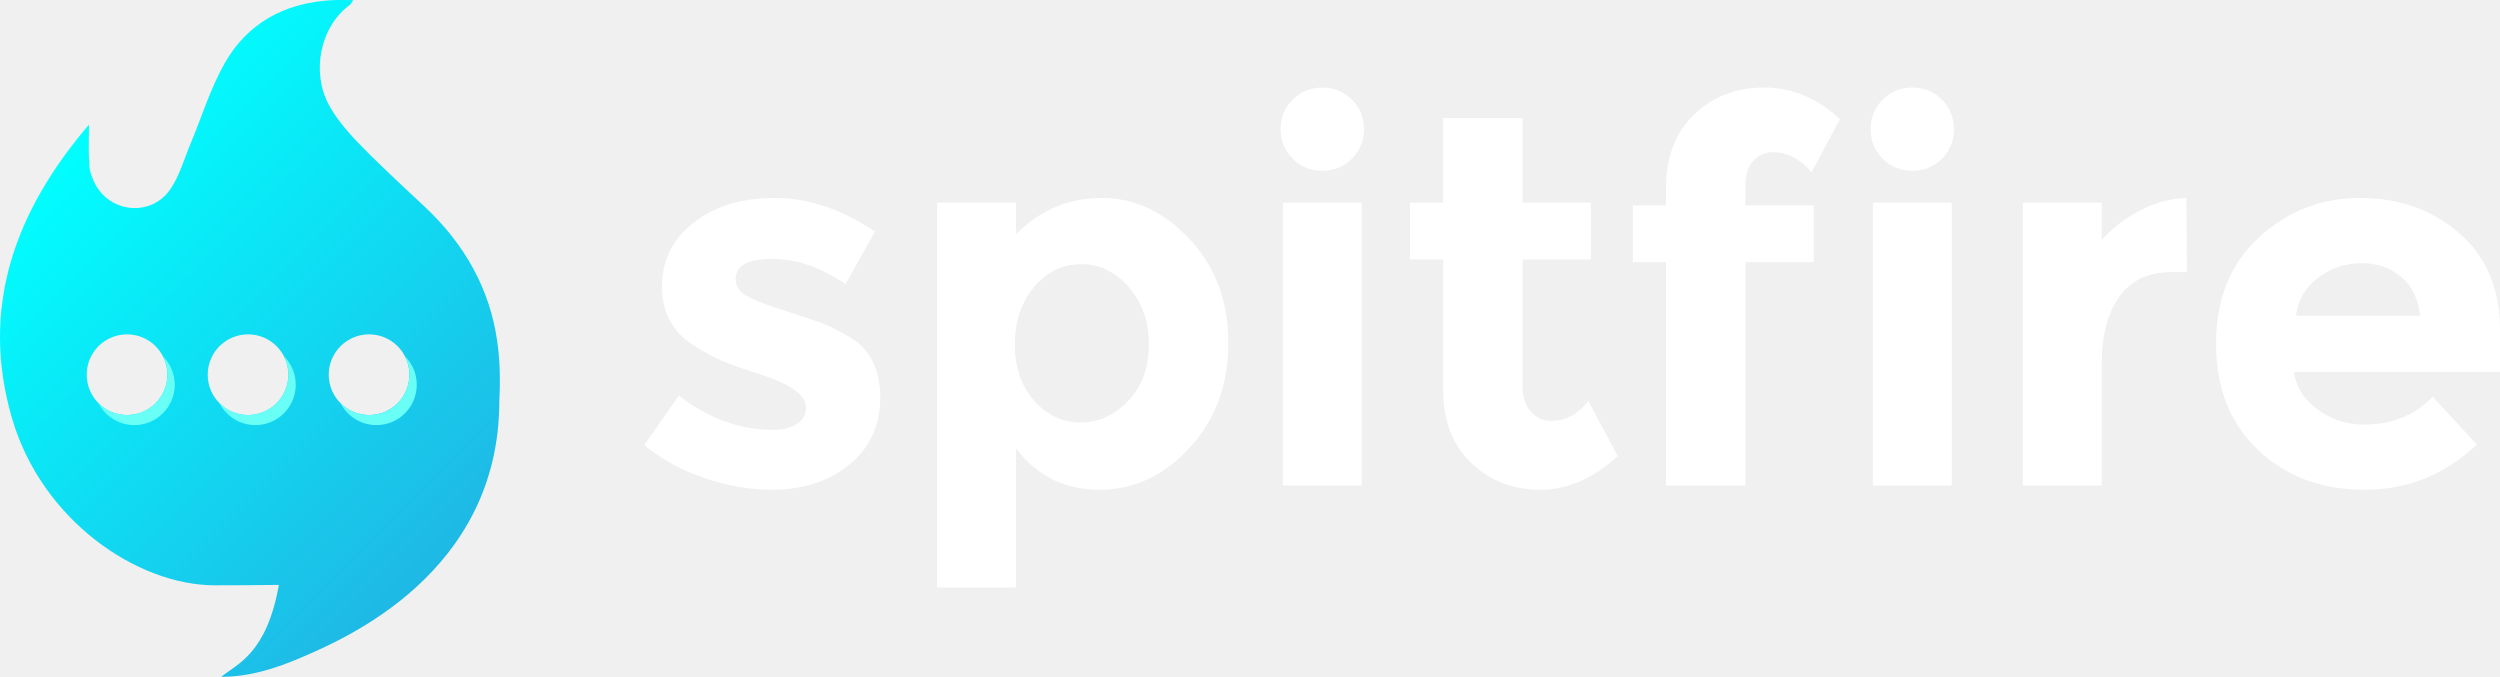
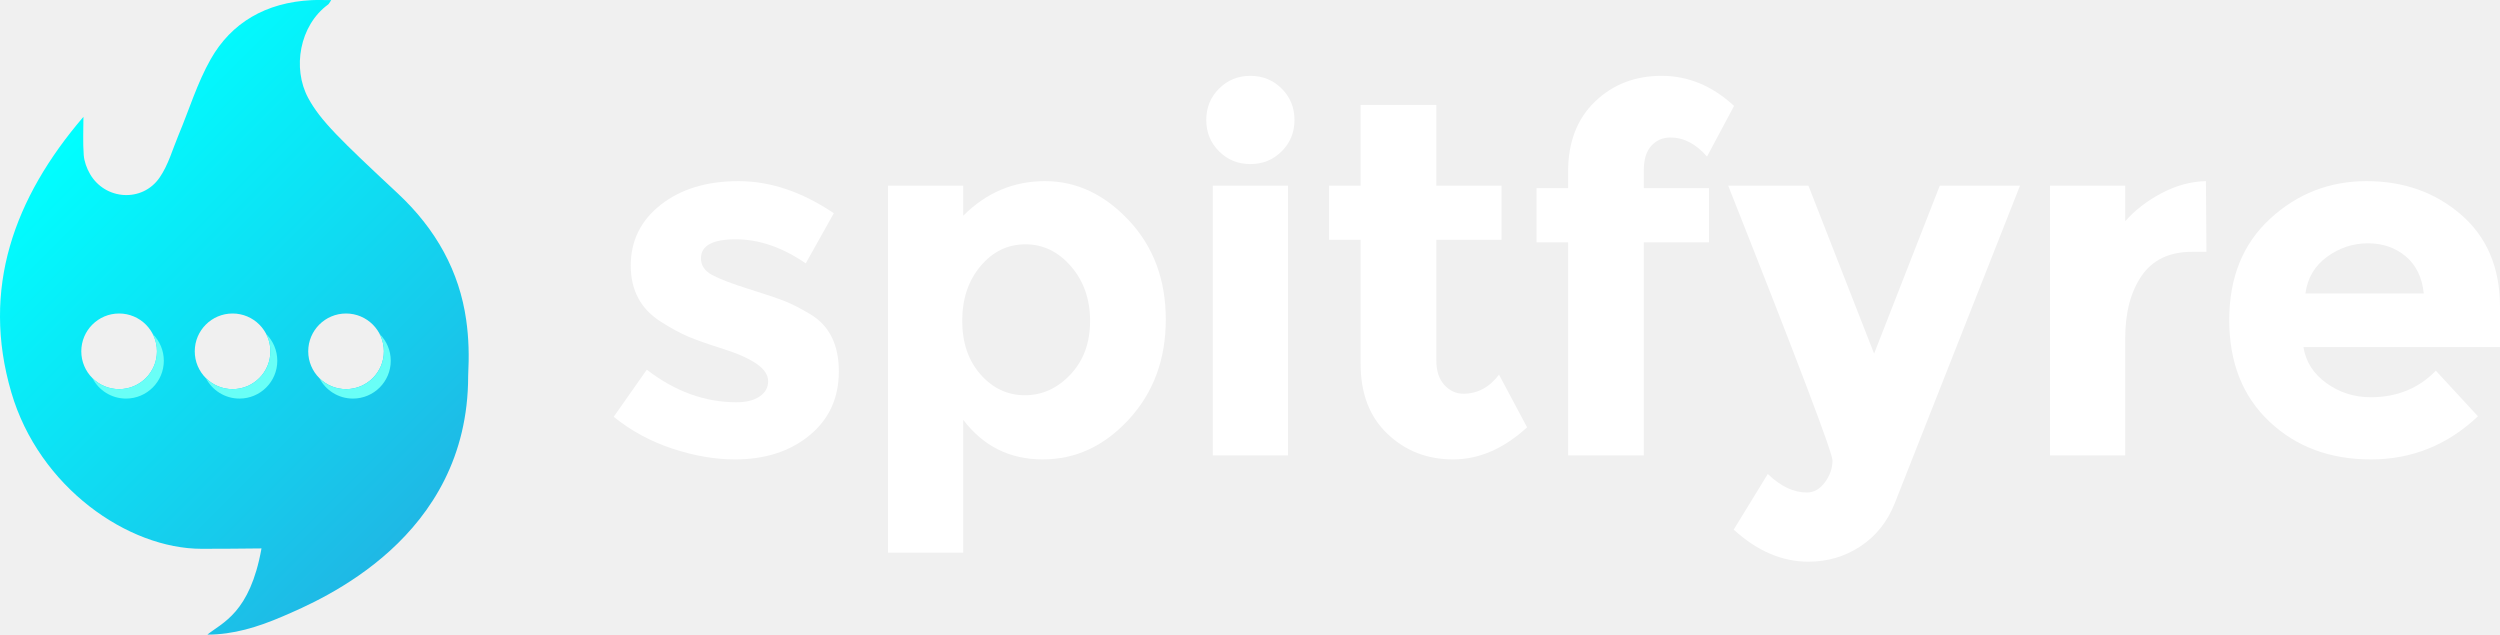
- <svg xmlns="http://www.w3.org/2000/svg" version="1.1" id="Layer_1" x="0px" y="0px" viewBox="0 0 481 130.223" style="enable-background:new 0 0 481 130.223;" xml:space="preserve">
-   <g>
-     <path style="fill:#FFFFFF;" d="M169.354,76.476c0,5.362-1.972,9.661-5.918,12.898s-8.952,4.855-15.022,4.855   c-4.046,0-8.262-0.725-12.646-2.175c-4.385-1.449-8.329-3.591-11.836-6.425l6.677-9.509c5.664,4.386,11.7,6.575,18.107,6.575   c1.955,0,3.505-0.387,4.653-1.163c1.146-0.774,1.72-1.804,1.72-3.086c0-1.28-0.794-2.46-2.377-3.54   c-1.585-1.078-3.879-2.09-6.878-3.035c-3.002-0.944-5.295-1.753-6.878-2.427c-1.585-0.674-3.389-1.653-5.412-2.934   c-4.114-2.563-6.171-6.356-6.171-11.381c0-5.023,2.023-9.12,6.07-12.29c4.046-3.169,9.272-4.755,15.679-4.755   c6.407,0,12.812,2.159,19.22,6.473l-5.664,10.117c-4.722-3.238-9.425-4.856-14.112-4.856c-4.688,0-7.031,1.282-7.031,3.845   c0,1.416,0.741,2.529,2.226,3.337c1.482,0.81,3.946,1.755,7.384,2.833c3.44,1.079,5.883,1.906,7.334,2.478   c1.449,0.574,3.186,1.468,5.211,2.681C167.465,67.288,169.354,71.115,169.354,76.476z" />
-     <path style="fill:#FFFFFF;" d="M211.951,38.086c6.339,0,11.988,2.648,16.943,7.941c4.957,5.294,7.436,11.953,7.436,19.979   s-2.479,14.736-7.436,20.131c-4.956,5.396-10.757,8.093-17.399,8.093c-6.644,0-11.988-2.664-16.034-7.991v26.807h-15.175V38.996   h15.175v6.07C200.115,40.413,205.611,38.086,211.951,38.086z M195.26,66.258c0,4.418,1.23,8.027,3.692,10.824   c2.461,2.8,5.445,4.199,8.952,4.199c3.507,0,6.575-1.399,9.206-4.199c2.63-2.797,3.946-6.388,3.946-10.773   c0-4.383-1.281-8.059-3.844-11.025c-2.564-2.967-5.633-4.451-9.206-4.451c-3.575,0-6.593,1.468-9.054,4.4   C196.489,58.167,195.26,61.842,195.26,66.258z" />
-     <path style="fill:#FFFFFF;" d="M261.994,93.421h-15.175V38.996h15.175V93.421z" />
-     <path style="fill:#FFFFFF;" d="M292.937,49.922v24.379c0,2.091,0.54,3.727,1.618,4.906c1.078,1.18,2.36,1.771,3.845,1.771   c2.832,0,5.225-1.281,7.182-3.845l5.664,10.623c-4.721,4.317-9.696,6.473-14.92,6.473c-5.227,0-9.646-1.719-13.252-5.159   c-3.608-3.44-5.412-8.125-5.412-14.061V49.922h-6.374V38.996h6.374V22.71h15.274v16.286h13.15v10.926H292.937z" />
-     <path style="fill:#FFFFFF;" d="M335.807,35.861v3.642h13.15v10.925h-13.15v42.994h-15.274V50.428h-6.374V39.503h6.374v-3.338   c0-5.934,1.803-10.637,5.412-14.112c3.606-3.473,8.094-5.209,13.454-5.209c5.362,0,10.232,2.022,14.618,6.069l-5.463,10.217   c-2.226-2.562-4.688-3.844-7.384-3.844c-1.552,0-2.833,0.556-3.844,1.669C336.314,32.067,335.807,33.703,335.807,35.861z" />
-     <path style="fill:#FFFFFF;" d="M375.512,93.421h-15.175V38.996h15.175V93.421z" />
-     <path style="fill:#FFFFFF;" d="M417.827,52.35c-4.519,0-7.89,1.602-10.116,4.804c-2.226,3.203-3.338,7.435-3.338,12.695v23.57   h-15.175V38.996h15.175v7.182c1.955-2.226,4.4-4.112,7.334-5.664c2.934-1.551,5.918-2.36,8.952-2.428l0.101,14.264h-2.934V52.35z" />
-     <path style="fill:#FFFFFF;" d="M476.55,85.53c-6.137,5.801-13.337,8.699-21.597,8.699c-8.262,0-15.09-2.544-20.485-7.637   c-5.396-5.092-8.094-11.919-8.094-20.485c0-8.564,2.747-15.376,8.244-20.434c5.497-5.059,11.988-7.587,19.473-7.587   c7.485,0,13.842,2.261,19.068,6.778c5.226,4.519,7.84,10.723,7.84,18.614v8.093h-39.654c0.471,2.969,2.023,5.396,4.654,7.283   c2.63,1.888,5.596,2.832,8.903,2.832c5.326,0,9.711-1.786,13.15-5.361L476.55,85.53z M461.982,53.261   c-2.091-1.753-4.637-2.63-7.638-2.63s-5.75,0.91-8.244,2.731c-2.496,1.821-3.946,4.283-4.35,7.384h23.874   C465.285,57.509,464.072,55.015,461.982,53.261z" />
-   </g>
-   <path style="fill:#FFFFFF;" d="M248.716,30.545c-1.547-1.548-2.321-3.444-2.321-5.691c0-2.244,0.774-4.143,2.321-5.69  c1.548-1.548,3.444-2.321,5.691-2.321c2.245,0,4.143,0.773,5.691,2.321c1.548,1.547,2.321,3.445,2.321,5.69  c0,2.247-0.773,4.143-2.321,5.691s-3.445,2.321-5.691,2.321C252.16,32.866,250.264,32.092,248.716,30.545z" />
-   <path style="fill:#FFFFFF;" d="M362.235,30.545c-1.547-1.548-2.321-3.444-2.321-5.691c0-2.244,0.774-4.143,2.321-5.69  c1.548-1.548,3.444-2.321,5.691-2.321c2.245,0,4.143,0.773,5.691,2.321c1.548,1.547,2.321,3.445,2.321,5.69  c0,2.247-0.773,4.143-2.321,5.691s-3.445,2.321-5.691,2.321C365.679,32.866,363.782,32.092,362.235,30.545z" />
+ <svg xmlns="http://www.w3.org/2000/svg" version="1.1" id="Layer_1" x="0px" y="0px" viewBox="0 0 513 130.223" style="enable-background:new 0 0 513 130.223;" xml:space="preserve">
  <linearGradient id="SVGID_1_" gradientUnits="userSpaceOnUse" x1="15.615" y1="106.524" x2="91.634" y2="30.505" gradientTransform="matrix(1 0 0 -1 0 132)">
    <stop offset="0" style="stop-color:#00FFFF" />
    <stop offset="1" style="stop-color:#1FB8E5" />
  </linearGradient>
  <path style="fill:url(#SVGID_1_);" d="M95.661,65.638c-1.398-9.854-6.09-18.534-14.048-25.961  C69.836,28.688,65.747,24.747,63.247,20.12C59.942,14,61.454,5.208,67.338,0.918c0.175-0.128,0.258-0.358,0.629-0.897  c-1.538,0-2.773-0.052-4.001,0.008c-9.461,0.467-16.502,4.674-20.713,12.088c-2.8,4.93-4.436,10.393-6.624,15.608  c-1.233,2.939-2.078,6.11-3.891,8.731c-3.538,5.117-11.144,4.62-14.254-0.729c-0.693-1.191-1.2-2.585-1.302-3.916  c-0.201-2.624-0.059-5.269-0.059-7.843C2.84,40.646-3.897,59.247,2.317,80.503c5.712,19.538,23.993,32.112,39.06,32.112  c1.227,0,11.087-0.032,12.281-0.08c-2.367,13.273-8.029,15.202-11.104,17.687c5.265,0,10.252-1.496,15.472-3.746  c7.929-3.417,38.04-16.038,38.04-49.305C96.283,72.899,96.192,69.386,95.661,65.638z M24.442,79.852  c-4.286,0-7.761-3.475-7.761-7.761s3.475-7.761,7.761-7.761s7.761,3.475,7.761,7.761S28.728,79.852,24.442,79.852z M47.725,79.852  c-4.286,0-7.761-3.475-7.761-7.761s3.475-7.761,7.761-7.761s7.761,3.475,7.761,7.761S52.012,79.852,47.725,79.852z M71.009,79.852  c-4.286,0-7.761-3.475-7.761-7.761s3.475-7.761,7.761-7.761s7.761,3.475,7.761,7.761C78.77,76.377,75.295,79.852,71.009,79.852z" />
  <g>
    <path style="fill:#69FFF7;" d="M31.333,68.531c0.552,1.067,0.87,2.275,0.87,3.56c0,4.286-3.475,7.761-7.761,7.761   c-2.138,0-4.074-0.865-5.478-2.264c1.291,2.494,3.89,4.201,6.892,4.201c4.286,0,7.761-3.475,7.761-7.761   C33.616,71.88,32.744,69.936,31.333,68.531z" />
    <path style="fill:#69FFF7;" d="M77.9,68.531c0.552,1.067,0.87,2.275,0.87,3.56c0,4.286-3.475,7.761-7.761,7.761   c-2.138,0-4.074-0.865-5.478-2.264c1.291,2.494,3.89,4.201,6.892,4.201c4.286,0,7.761-3.475,7.761-7.761   C80.183,71.88,79.31,69.936,77.9,68.531z" />
    <path style="fill:#69FFF7;" d="M54.617,68.531c0.552,1.067,0.87,2.275,0.87,3.56c0,4.286-3.475,7.761-7.761,7.761   c-2.138,0-4.074-0.865-5.478-2.264c1.291,2.494,3.89,4.201,6.892,4.201c4.286,0,7.761-3.475,7.761-7.761   C56.9,71.88,56.027,69.936,54.617,68.531z" />
  </g>
+   <g>
+     <path style="fill:#FFFFFF;" d="M172.13,76.214c0,5.453-2.006,9.827-6.018,13.119c-4.014,3.292-9.106,4.939-15.279,4.939   c-4.116,0-8.403-0.739-12.861-2.213c-4.461-1.474-8.473-3.652-12.039-6.532l6.791-9.672c5.762,4.459,11.898,6.688,18.416,6.688   c1.988,0,3.566-0.394,4.733-1.183c1.166-0.788,1.749-1.835,1.749-3.139c0-1.302-0.806-2.503-2.418-3.601   c-1.612-1.096-3.945-2.125-6.996-3.087c-3.053-0.958-5.385-1.782-6.996-2.468c-1.613-0.685-3.447-1.68-5.504-2.984   c-4.186-2.606-6.277-6.465-6.277-11.575s2.058-9.277,6.174-12.501c4.116-3.223,9.43-4.836,15.947-4.836s13.031,2.196,19.549,6.585   l-5.762,10.288c-4.802-3.292-9.586-4.938-14.354-4.938c-4.767,0-7.15,1.304-7.15,3.909c0,1.441,0.754,2.573,2.263,3.395   c1.507,0.824,4.012,1.785,7.511,2.881c3.498,1.099,5.984,1.939,7.459,2.521c1.474,0.584,3.242,1.493,5.299,2.726   C170.209,66.87,172.13,70.762,172.13,76.214z" />
+     <path style="fill:#FFFFFF;" d="M214.425,37.168c6.448,0,12.193,2.693,17.234,8.076c5.041,5.386,7.562,12.159,7.562,20.321   c0,8.164-2.521,14.987-7.562,20.475c-5.041,5.488-10.941,8.231-17.697,8.231c-6.757,0-12.192-2.709-16.308-8.129v27.266h-15.432   V38.095h15.432v6.173C202.387,39.535,207.977,37.168,214.425,37.168z M197.448,65.823c0,4.494,1.252,8.164,3.756,11.009   c2.503,2.848,5.538,4.27,9.105,4.27c3.567,0,6.688-1.423,9.363-4.27c2.676-2.845,4.014-6.498,4.014-10.957   c0-4.458-1.305-8.195-3.911-11.215c-2.607-3.017-5.727-4.527-9.363-4.527s-6.705,1.493-9.208,4.475   C198.7,57.591,197.448,61.332,197.448,65.823z" />
+     <path style="fill:#FFFFFF;" d="M250.147,31.047c-1.749-1.749-2.623-3.892-2.623-6.43c0-2.537,0.874-4.681,2.623-6.43   c1.749-1.749,3.892-2.624,6.43-2.624c2.537,0,4.681,0.875,6.43,2.624c1.749,1.749,2.624,3.893,2.624,6.43   c0,2.538-0.875,4.681-2.624,6.43c-1.749,1.749-3.893,2.623-6.43,2.623C254.039,33.67,251.896,32.796,250.147,31.047z    M264.294,93.448h-15.432V38.095h15.432V93.448z" />
+     <path style="fill:#FFFFFF;" d="M294.737,49.207v24.795c0,2.127,0.549,3.792,1.646,4.991c1.096,1.2,2.401,1.801,3.909,1.801   c2.882,0,5.316-1.302,7.306-3.911l5.762,10.804c-4.802,4.391-9.861,6.585-15.176,6.585c-5.316,0-9.81-1.749-13.478-5.247   c-3.67-3.498-5.504-8.265-5.504-14.302V49.207h-6.482V38.095h6.482V21.53h15.535v16.565h13.375v11.112H294.737z" />
+     <path style="fill:#FFFFFF;" d="M337.311,34.905v3.704h13.375v11.112h-13.375v43.727h-15.535V49.721h-6.482V38.609h6.482v-3.395   c0-6.035,1.834-10.82,5.504-14.354c3.669-3.531,8.231-5.299,13.685-5.299c5.452,0,10.407,2.058,14.867,6.174l-5.555,10.391   c-2.263-2.606-4.769-3.909-7.511-3.909c-1.579,0-2.881,0.566-3.911,1.698C337.825,31.047,337.311,32.71,337.311,34.905z" />
+     <path style="fill:#FFFFFF;" d="M371.088,115.261c-5.419,0-10.53-2.196-15.331-6.585l6.996-11.421   c2.607,2.537,5.282,3.808,8.026,3.808c1.44,0,2.675-0.705,3.703-2.109c1.03-1.407,1.544-2.899,1.544-4.476   s-7.135-20.372-21.401-56.382h16.462l13.478,34.467l13.478-34.467h16.462l-25.722,65.23c-1.51,3.772-3.859,6.704-7.048,8.797   C378.547,114.214,374.997,115.261,371.088,115.261z" />
+     <path style="fill:#FFFFFF;" d="M449.777,51.675c-4.597,0-8.026,1.63-10.29,4.888c-2.263,3.259-3.395,7.562-3.395,12.912v23.973   H420.66V38.095h15.432v7.304c1.988-2.263,4.475-4.183,7.459-5.762c2.984-1.577,6.019-2.4,9.106-2.47l0.103,14.507H449.777z" />
+     <path style="fill:#FFFFFF;" d="M508.472,85.423c-6.241,5.899-13.564,8.849-21.966,8.849c-8.403,0-15.348-2.589-20.834-7.768   c-5.489-5.178-8.231-12.123-8.231-20.834s2.794-15.64,8.384-20.784c5.59-5.144,12.193-7.717,19.807-7.717   s14.077,2.299,19.393,6.893C510.34,48.658,513,54.968,513,62.993v8.231h-40.332c0.479,3.02,2.057,5.488,4.733,7.407   c2.674,1.921,5.691,2.881,9.053,2.881c5.418,0,9.877-1.817,13.375-5.452L508.472,85.423z M493.657,52.602   c-2.127-1.783-4.717-2.676-7.768-2.676c-3.053,0-5.849,0.927-8.386,2.779c-2.538,1.852-4.012,4.356-4.424,7.511h24.281   C497.016,56.922,495.782,54.387,493.657,52.602z" />
+   </g>
</svg>
